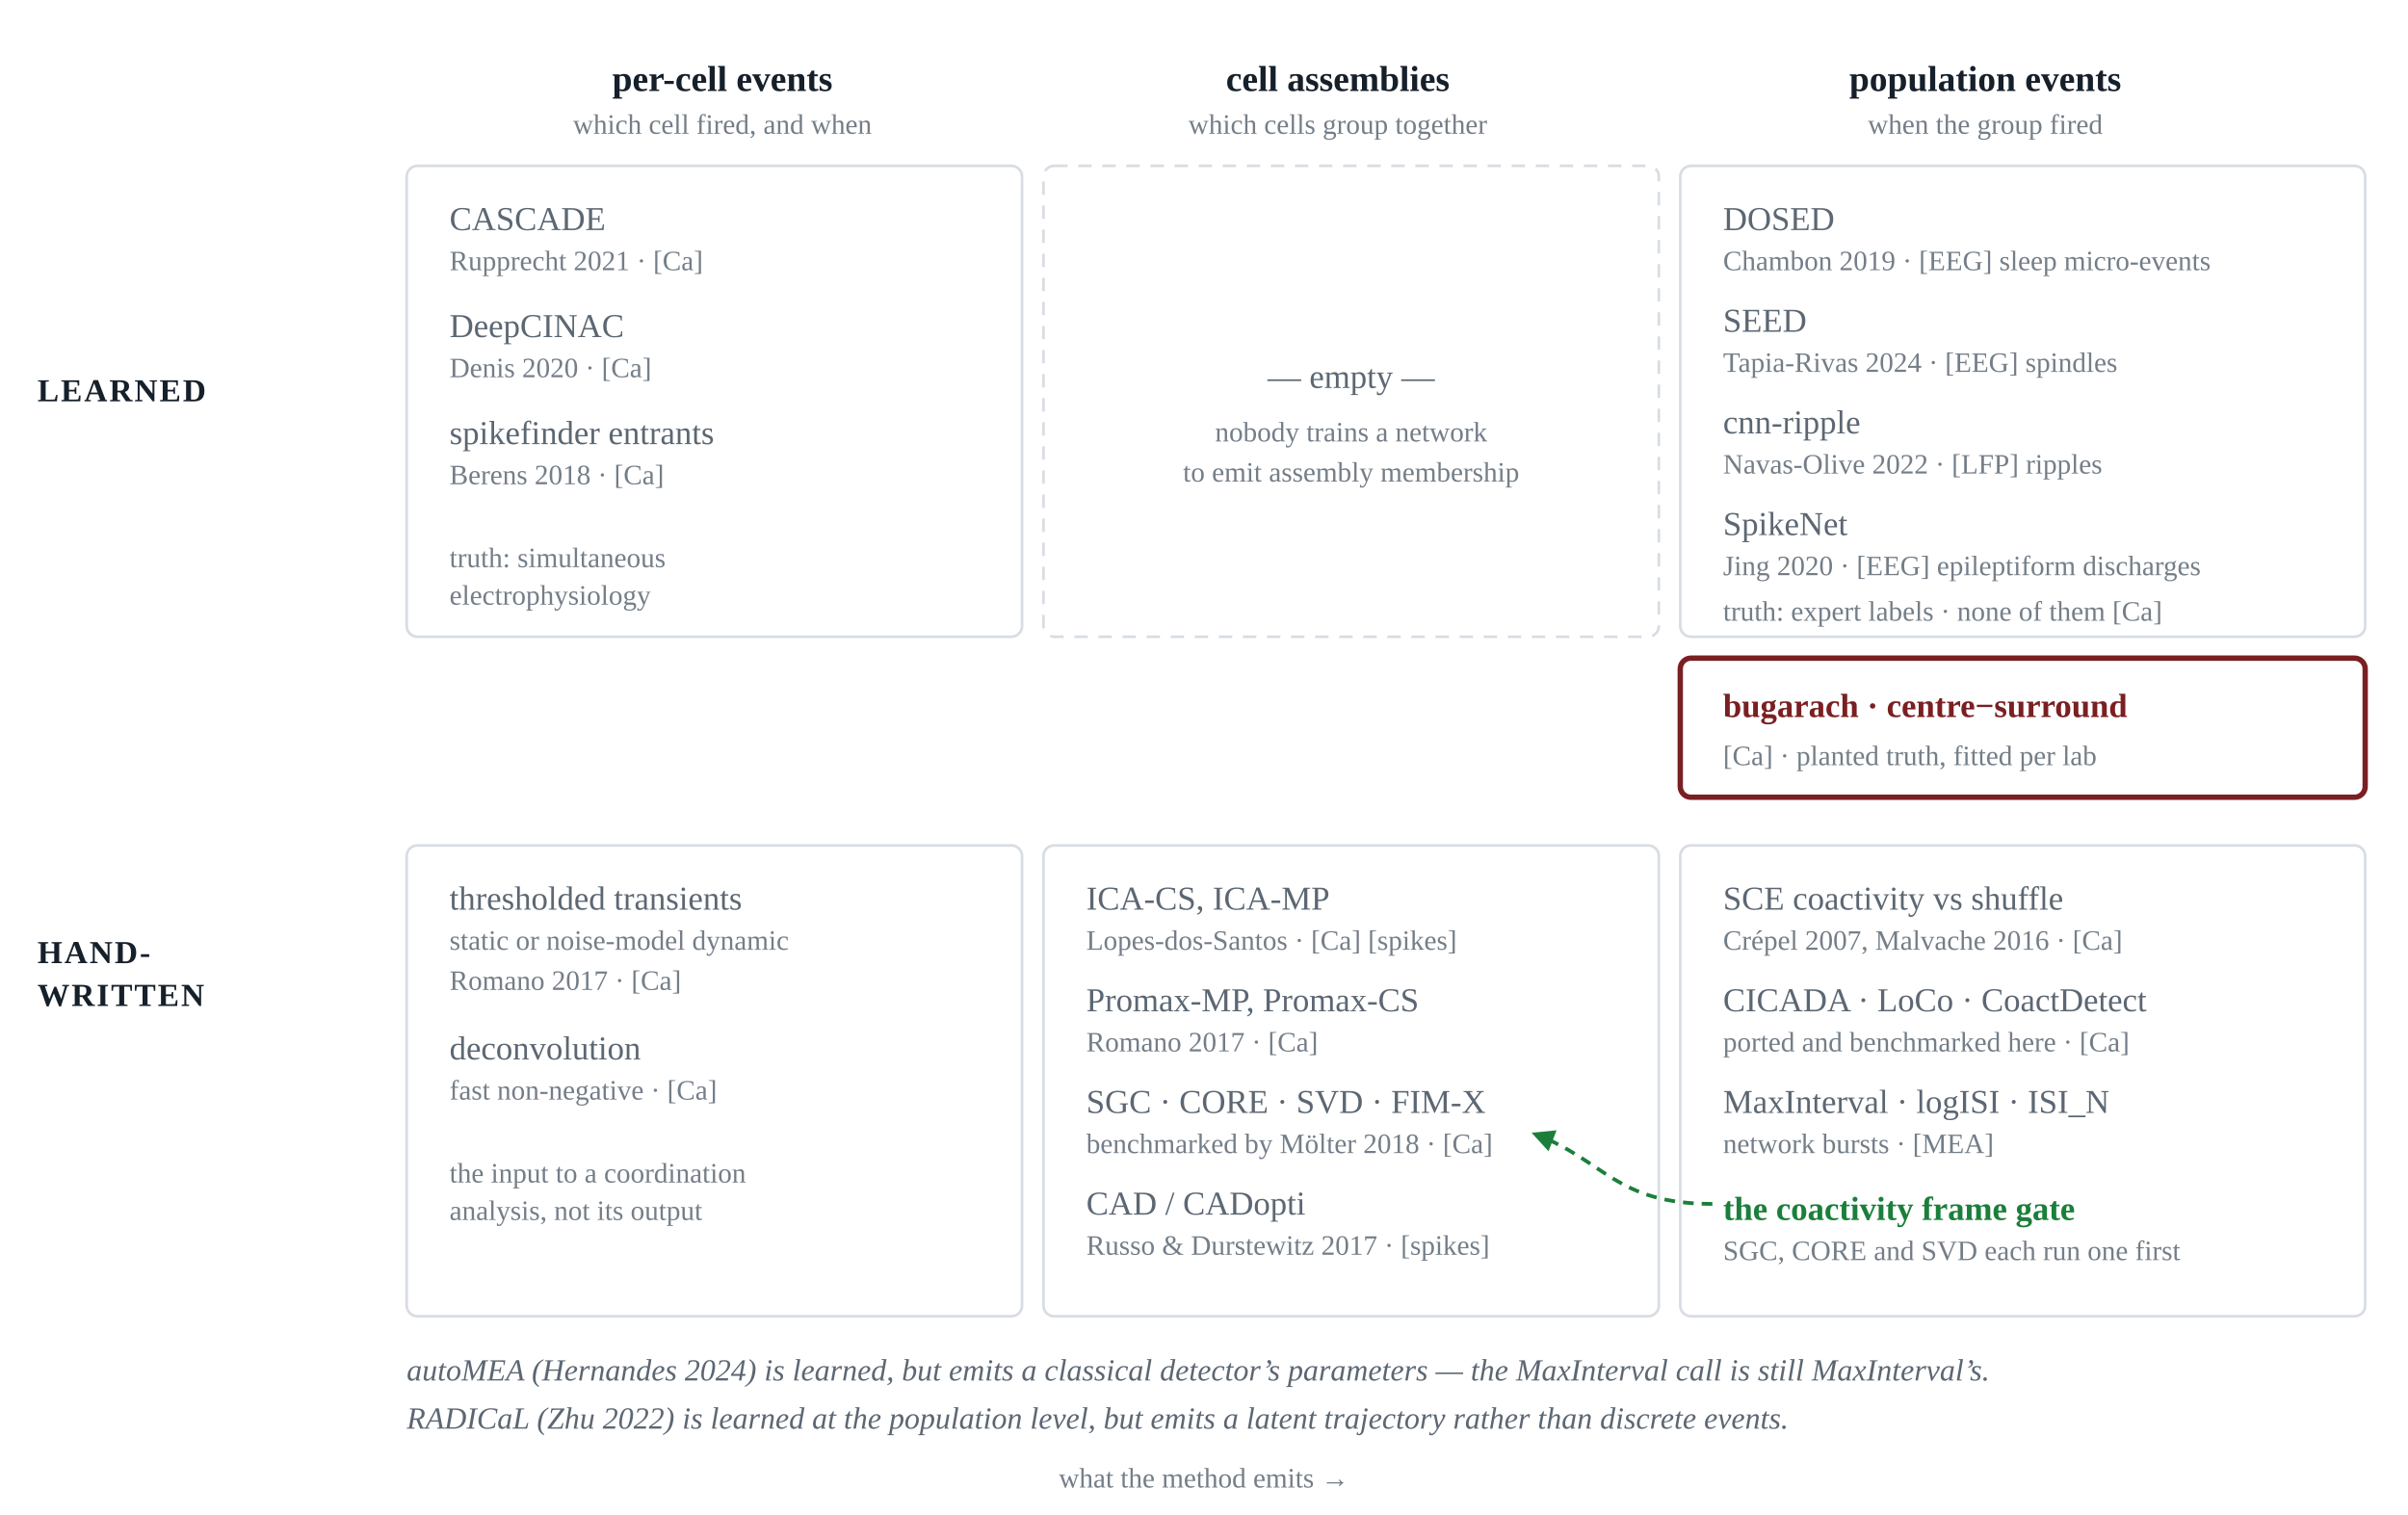
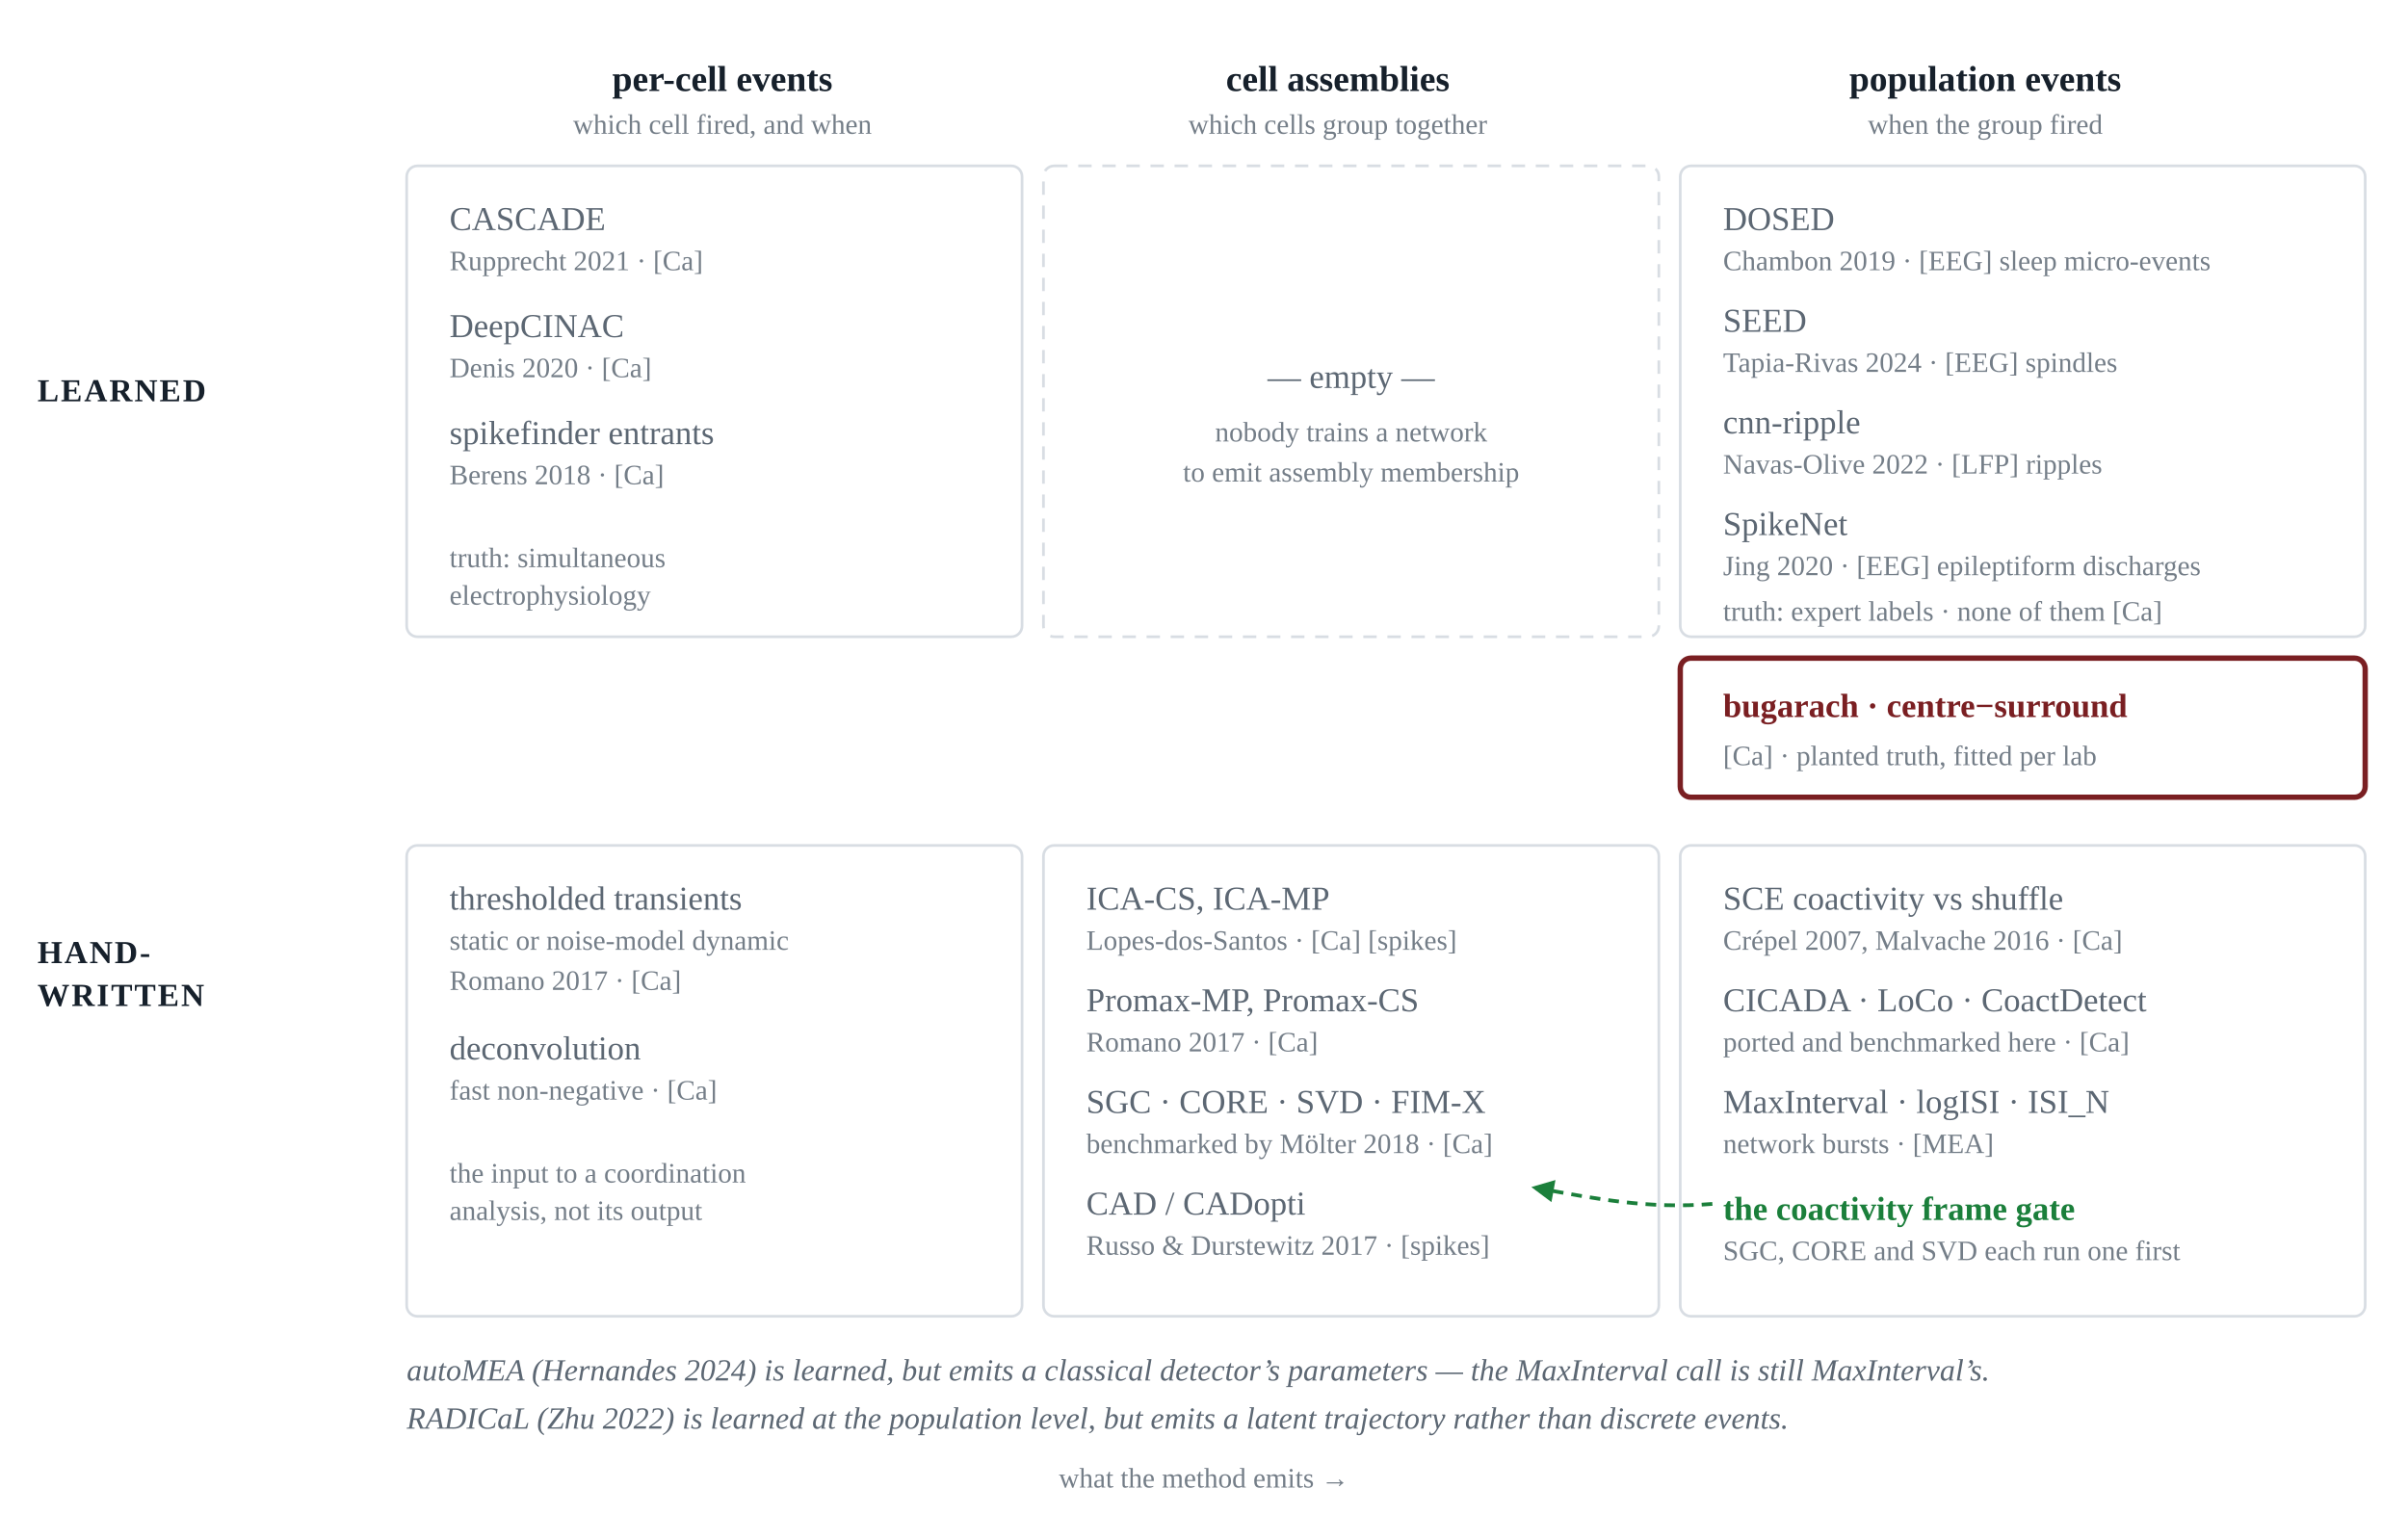
<svg xmlns="http://www.w3.org/2000/svg" viewBox="0 0 900 566" role="img" aria-label="A six-cell map of coordination-detection methods in neuroscience. Columns are what a method emits: per-cell events, cell assemblies meaning which cells group together, and population events meaning when the group fired. Rows are how it decides: learned from data on top, hand-written rules below. Bottom left and bottom middle are crowded with classical work — thresholded transients, and the ICA, Promax, SGC, CORE, SVD, FIM-X and CAD assembly detectors. Bottom right holds the classical population-event detectors including the SCE rule, CICADA, LoCo, CoactDetect and the MEA network-burst methods, plus the coactivity frame gate that SGC, CORE and SVD each run before they can begin. Top left holds the learned per-cell methods CASCADE, DeepCINAC and the spikefinder entrants. The cell for learned assembly detection is empty — nobody trains a network to emit assembly membership. Top right, the learned population-event detectors, holds DOSED and SEED on sleep EEG, cnn-ripple on hippocampal LFP and SpikeNet on clinical EEG — four methods, none of them calcium imaging — and bugarach's centre-surround model, which is the only calcium-imaging entry and the only one whose ground truth is planted in simulation rather than labelled by an expert. Two notes sit outside the grid: autoMEA is learned but emits a classical detector's parameters rather than detections, and RADICaL is learned at the population level but emits a latent trajectory rather than discrete events.">
  <style>
    .lbl  { font-family: var(--sans, -apple-system, BlinkMacSystemFont, "Segoe UI", Roboto, sans-serif); fill: var(--muted, #5c6773); }
    .hd   { font-size: 13.5px; font-weight: 700; fill: var(--ink, #16202b); }
    .ax   { font-size: 12px; font-weight: 700; fill: var(--ink, #16202b); letter-spacing: .06em; }
    .it   { font-size: 12.5px; }
    .sub  { font-size: 10.5px; fill: var(--muted, #5c6773); opacity: .85; }
    .note { font-size: 11.5px; font-style: italic; }
    .cell { fill: var(--card, #fff); stroke: var(--rule, #d8dde3); stroke-width: 1; }
    .empty{ fill: none; stroke: var(--rule, #d8dde3); stroke-width: 1; stroke-dasharray: 5 4; }
    .ours { fill: none; stroke: var(--learned, #7a1f22); stroke-width: 2; }
    .oursT{ fill: var(--learned, #7a1f22); font-weight: 700; }
    .gate { fill: var(--truth, #1b7f3b); font-weight: 700; }
  </style>
  <text class="lbl hd" x="270" y="34" text-anchor="middle">per-cell events</text>
  <text class="lbl sub" x="270" y="50" text-anchor="middle">which cell fired, and when</text>
  <text class="lbl hd" x="500" y="34" text-anchor="middle">cell assemblies</text>
  <text class="lbl sub" x="500" y="50" text-anchor="middle">which cells group together</text>
  <text class="lbl hd" x="742" y="34" text-anchor="middle">population events</text>
  <text class="lbl sub" x="742" y="50" text-anchor="middle">when the group fired</text>
  <text class="lbl ax" x="14" y="150">LEARNED</text>
  <text class="lbl ax" x="14" y="360">HAND-</text>
  <text class="lbl ax" x="14" y="376">WRITTEN</text>
  <text class="lbl sub" x="450" y="556" text-anchor="middle">what the method emits →</text>
  <rect class="cell" x="152" y="62" width="230" height="176" rx="4" />
  <text class="lbl it" x="168" y="86">CASCADE</text>
  <text class="lbl sub" x="168" y="101">Rupprecht 2021 · [Ca]</text>
  <text class="lbl it" x="168" y="126">DeepCINAC</text>
  <text class="lbl sub" x="168" y="141">Denis 2020 · [Ca]</text>
  <text class="lbl it" x="168" y="166">spikefinder entrants</text>
  <text class="lbl sub" x="168" y="181">Berens 2018 · [Ca]</text>
  <text class="lbl sub" x="168" y="212">truth: simultaneous</text>
  <text class="lbl sub" x="168" y="226">electrophysiology</text>
  <rect class="empty" x="390" y="62" width="230" height="176" rx="4" />
  <text class="lbl it" x="505" y="145" text-anchor="middle">— empty —</text>
  <text class="lbl sub" x="505" y="165" text-anchor="middle">nobody trains a network</text>
  <text class="lbl sub" x="505" y="180" text-anchor="middle">to emit assembly membership</text>
  <rect class="cell" x="628" y="62" width="256" height="176" rx="4" />
  <text class="lbl it" x="644" y="86">DOSED</text>
  <text class="lbl sub" x="644" y="101">Chambon 2019 · [EEG] sleep micro-events</text>
  <text class="lbl it" x="644" y="124">SEED</text>
  <text class="lbl sub" x="644" y="139">Tapia-Rivas 2024 · [EEG] spindles</text>
  <text class="lbl it" x="644" y="162">cnn-ripple</text>
  <text class="lbl sub" x="644" y="177">Navas-Olive 2022 · [LFP] ripples</text>
  <text class="lbl it" x="644" y="200">SpikeNet</text>
  <text class="lbl sub" x="644" y="215">Jing 2020 · [EEG] epileptiform discharges</text>
  <text class="lbl sub" x="644" y="232">truth: expert labels · none of them [Ca]</text>
  <rect class="ours" x="628" y="246" width="256" height="52" rx="4" />
  <text class="lbl it oursT" x="644" y="268">bugarach · centre−surround</text>
  <text class="lbl sub" x="644" y="286">[Ca] · planted truth, fitted per lab</text>
  <rect class="cell" x="152" y="316" width="230" height="176" rx="4" />
  <text class="lbl it" x="168" y="340">thresholded transients</text>
  <text class="lbl sub" x="168" y="355">static or noise-model dynamic</text>
  <text class="lbl sub" x="168" y="370">Romano 2017 · [Ca]</text>
  <text class="lbl it" x="168" y="396">deconvolution</text>
  <text class="lbl sub" x="168" y="411">fast non-negative · [Ca]</text>
  <text class="lbl sub" x="168" y="442">the input to a coordination</text>
  <text class="lbl sub" x="168" y="456">analysis, not its output</text>
  <rect class="cell" x="390" y="316" width="230" height="176" rx="4" />
  <text class="lbl it" x="406" y="340">ICA-CS, ICA-MP</text>
  <text class="lbl sub" x="406" y="355">Lopes-dos-Santos · [Ca] [spikes]</text>
  <text class="lbl it" x="406" y="378">Promax-MP, Promax-CS</text>
  <text class="lbl sub" x="406" y="393">Romano 2017 · [Ca]</text>
  <text class="lbl it" x="406" y="416">SGC · CORE · SVD · FIM-X</text>
  <text class="lbl sub" x="406" y="431">benchmarked by Mölter 2018 · [Ca]</text>
  <text class="lbl it" x="406" y="454">CAD / CADopti</text>
  <text class="lbl sub" x="406" y="469">Russo &amp; Durstewitz 2017 · [spikes]</text>
  <rect class="cell" x="628" y="316" width="256" height="176" rx="4" />
  <text class="lbl it" x="644" y="340">SCE coactivity vs shuffle</text>
  <text class="lbl sub" x="644" y="355">Crépel 2007, Malvache 2016 · [Ca]</text>
  <text class="lbl it" x="644" y="378">CICADA · LoCo · CoactDetect</text>
  <text class="lbl sub" x="644" y="393">ported and benchmarked here · [Ca]</text>
  <text class="lbl it" x="644" y="416">MaxInterval · logISI · ISI_N</text>
  <text class="lbl sub" x="644" y="431">network bursts · [MEA]</text>
  <text class="lbl it gate" x="644" y="456">the coactivity frame gate</text>
  <text class="lbl sub" x="644" y="471">SGC, CORE and SVD each run one first</text>
  <defs>
    <marker id="ga" viewBox="0 0 10 10" refX="8" refY="5" markerWidth="6" markerHeight="6" orient="auto-start-reverse">
      <path d="M 0 0 L 10 5 L 0 10 z" fill="var(--truth, #1b7f3b)" />
    </marker>
  </defs>
-   <path d="M 640 450 C 604 450 600 434 574 424" fill="none" stroke="var(--truth, #1b7f3b)" stroke-width="1.4" stroke-dasharray="4 3" marker-end="url(#ga)" />
+   <path d="M 640 450 C 616 452 596 448 574 444" fill="none" stroke="var(--truth, #1b7f3b)" stroke-width="1.4" stroke-dasharray="4 3" marker-end="url(#ga)" />
  <text class="lbl note" x="152" y="516">autoMEA (Hernandes 2024) is learned, but emits a classical detector’s parameters — the MaxInterval call is still MaxInterval’s.</text>
  <text class="lbl note" x="152" y="534">RADICaL (Zhu 2022) is learned at the population level, but emits a latent trajectory rather than discrete events.</text>
</svg>
